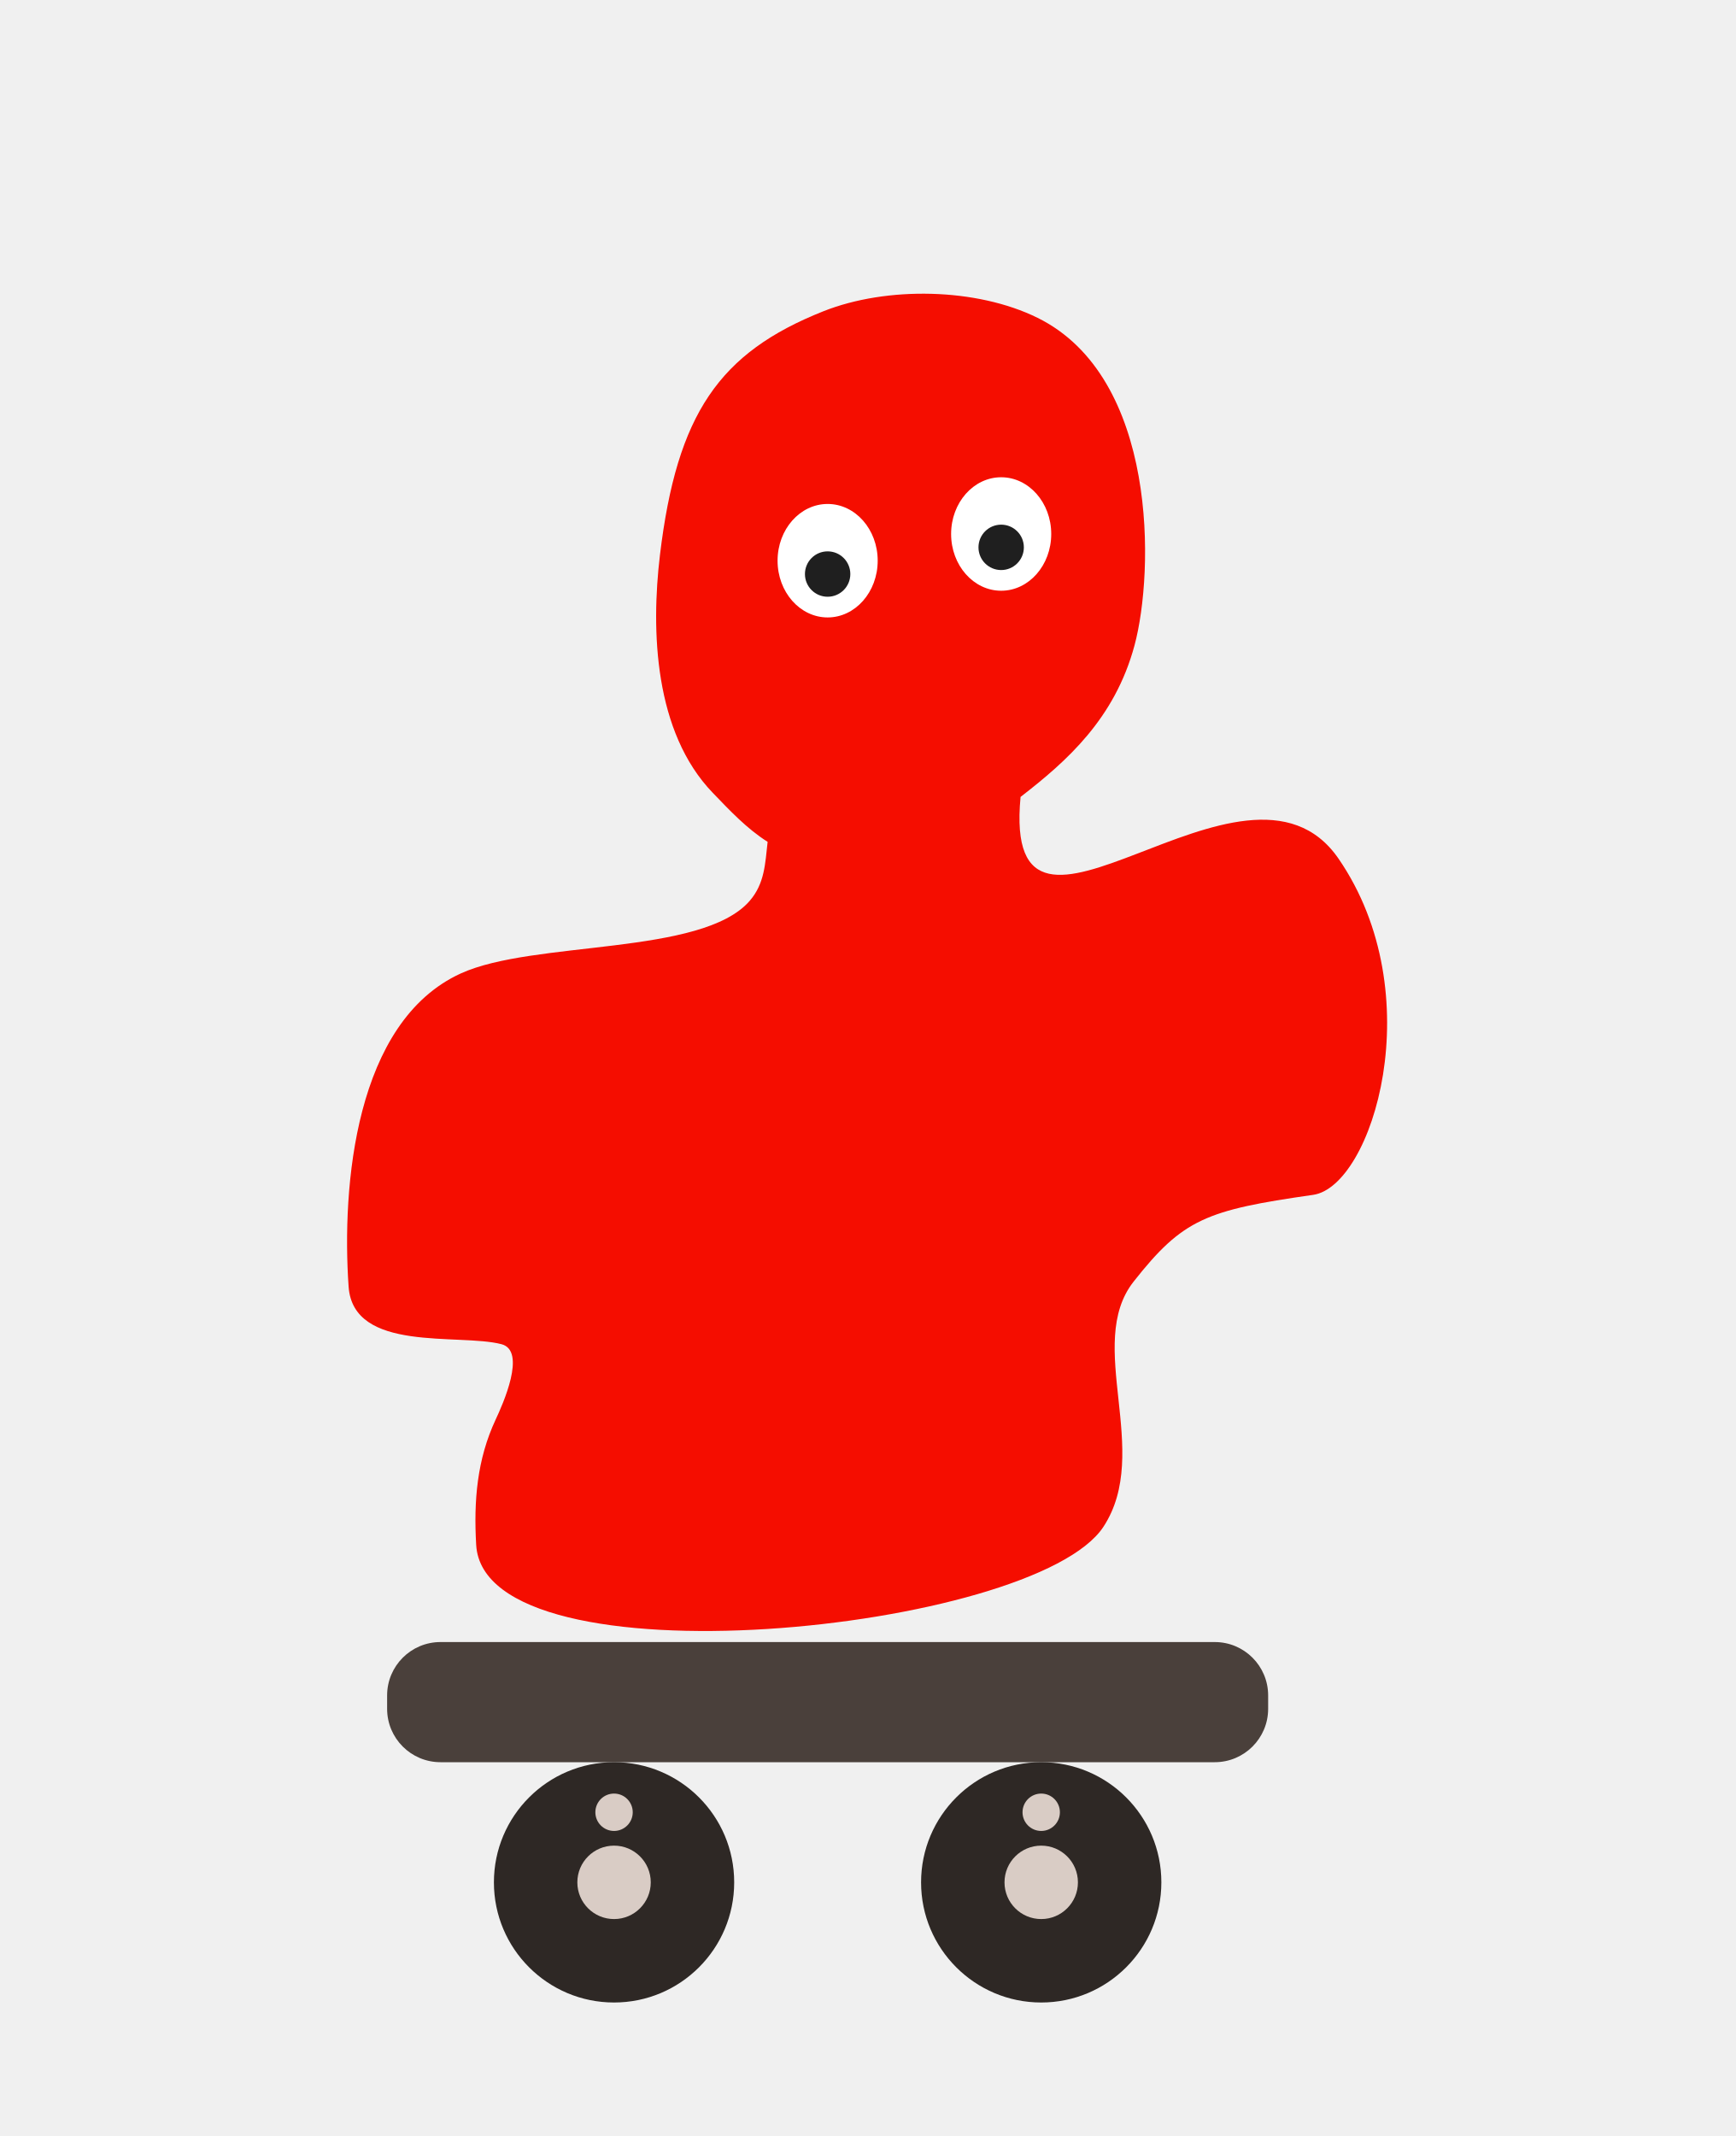
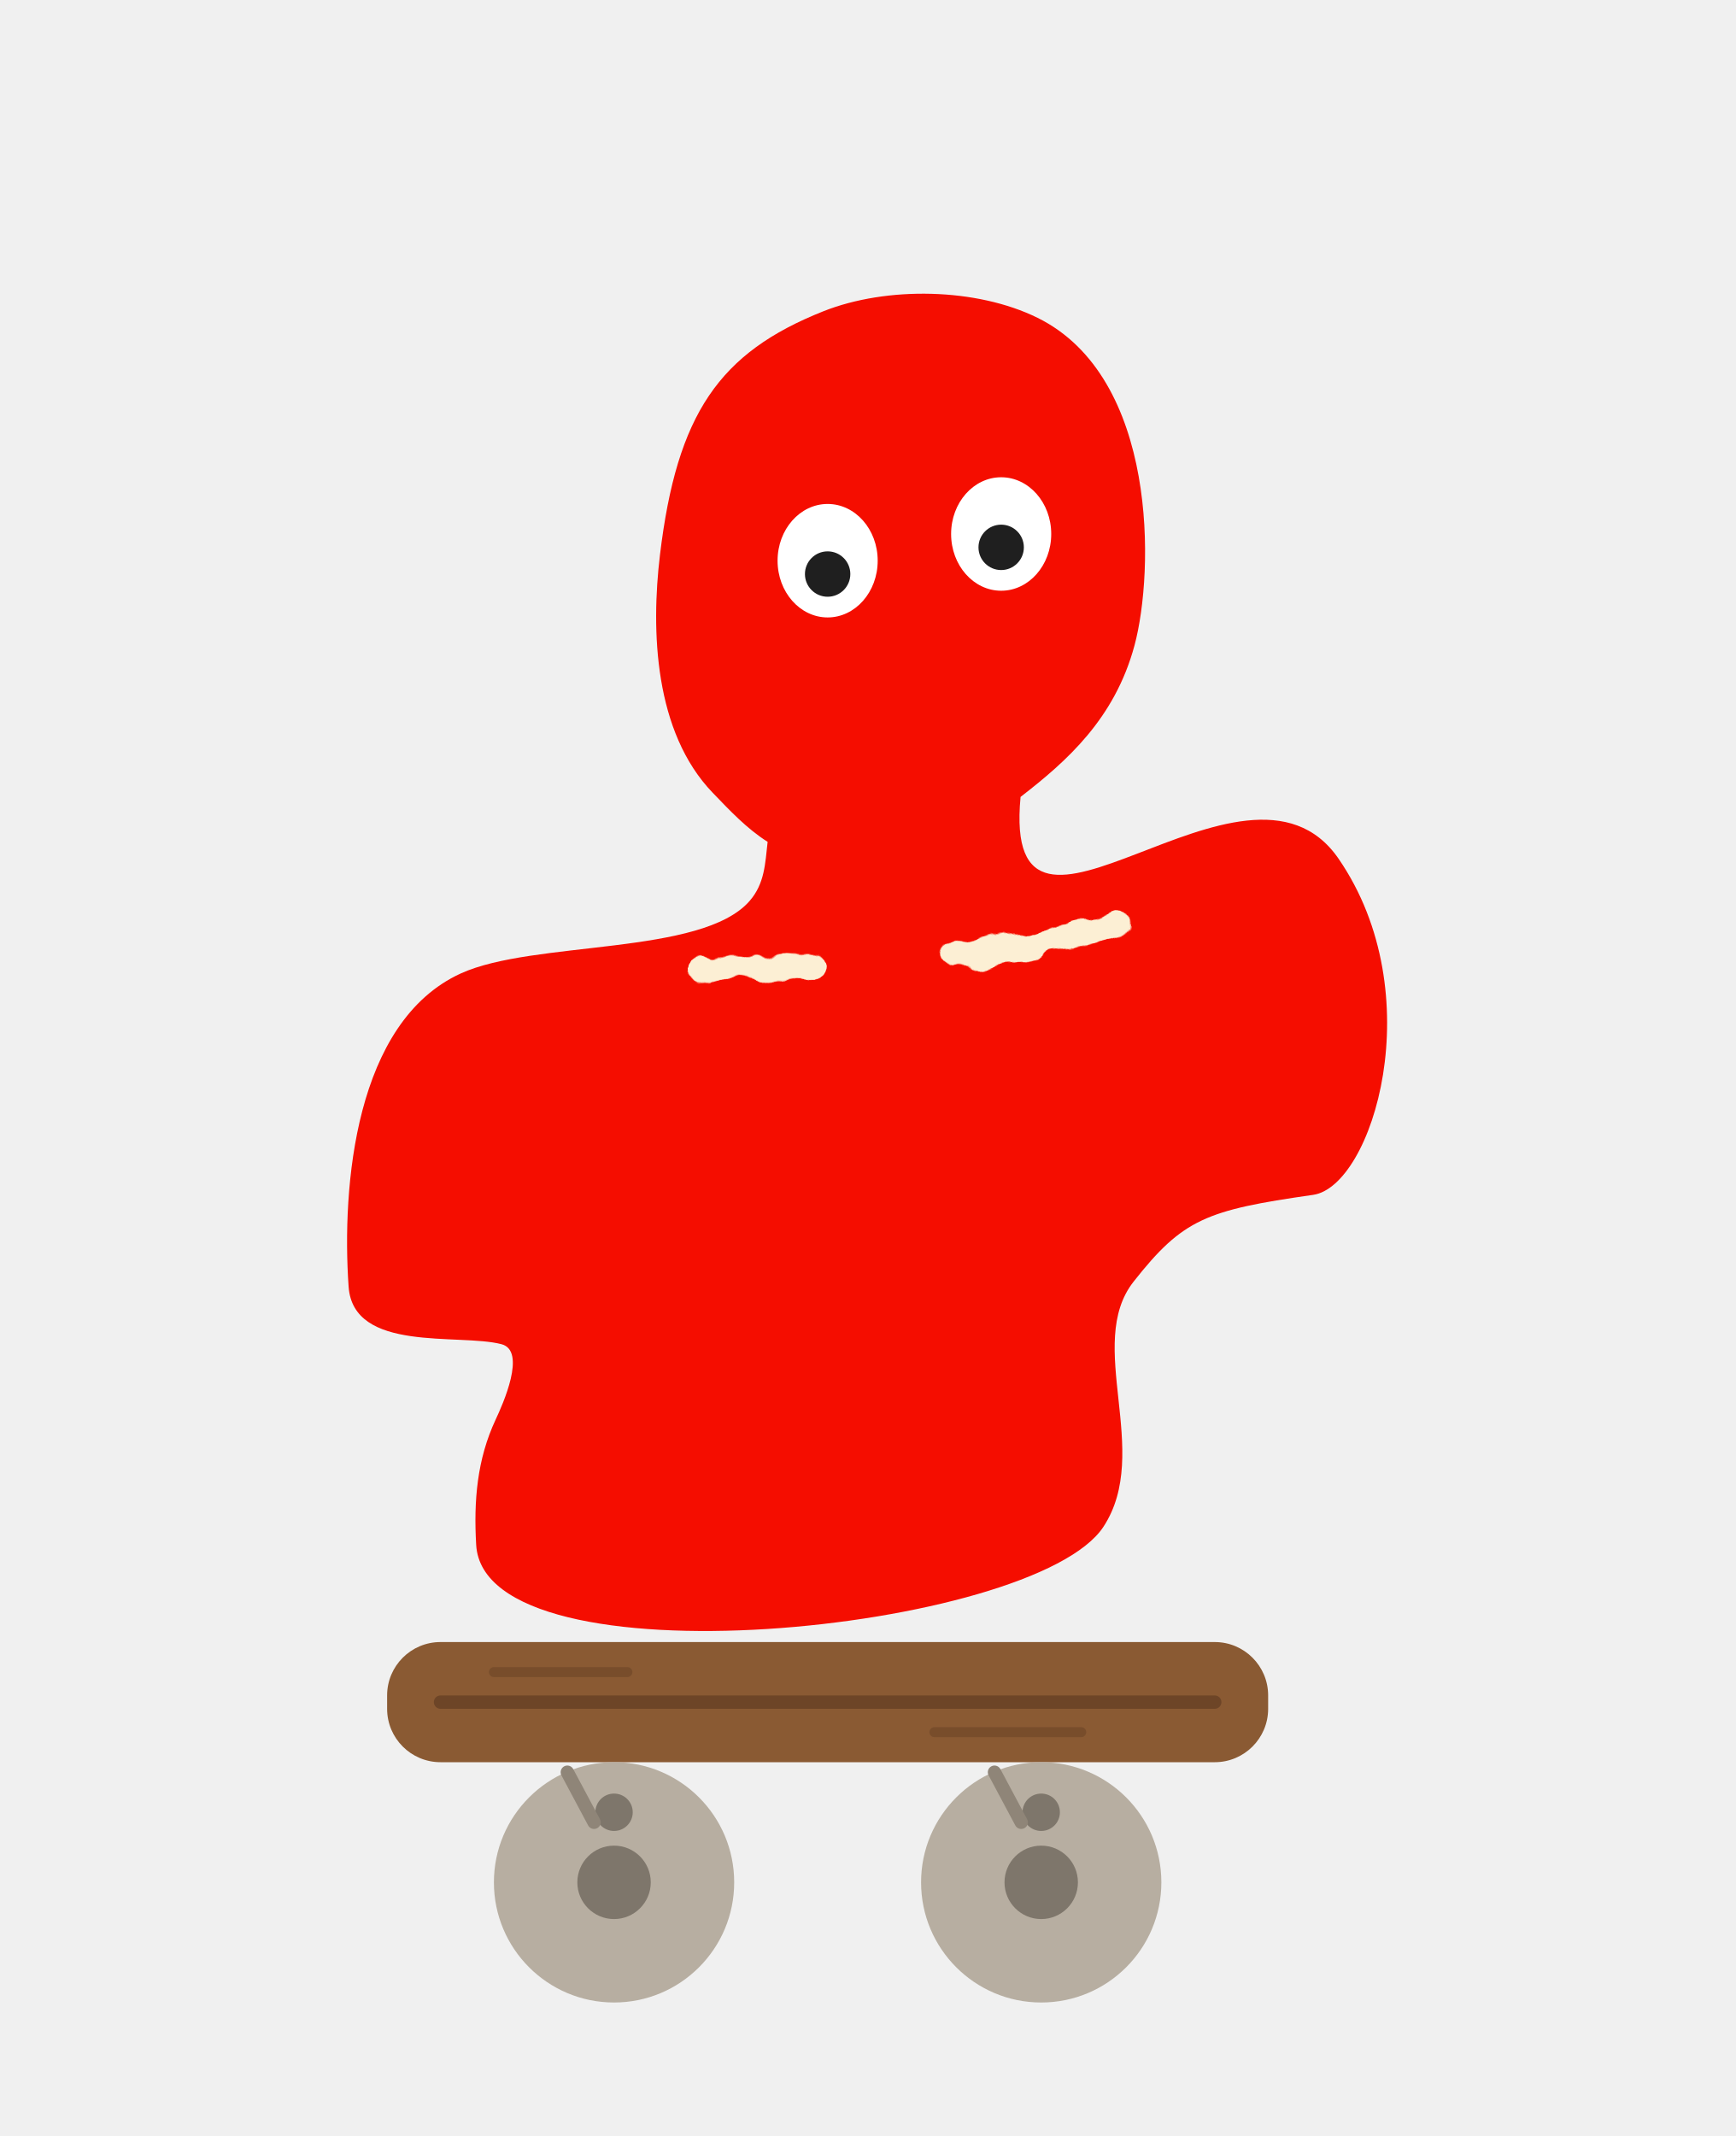
<svg xmlns="http://www.w3.org/2000/svg" width="260" height="320" viewBox="0 0 260 320" fill="none">
  <style>
    .face { animation: blink 4.6s infinite; transform-box: fill-box; transform-origin: center; }
    @keyframes blink {
      0%, 95%, 100% { transform: scaleY(1); }
      97% { transform: scaleY(0.08); }
    }
  </style>
-   <rect x="58" y="246" width="132" height="18" rx="8" fill="#4A403B" />
+   <rect x="58" y="246" width="132" height="18" rx="8" fill="#8A5A33" />
+   <path d="M66 255H182" stroke="#6D4527" stroke-width="2" stroke-linecap="round" />
+   <path d="M74 250.5H94" stroke="#6D4527" stroke-width="1.5" stroke-linecap="round" opacity="0.6" />
+   <path d="M140 259.5H162" stroke="#6D4527" stroke-width="1.5" stroke-linecap="round" opacity="0.6" />
  <g transform="translate(92,282)">
    <g data-joint="wheelL">
-       <circle r="18" fill="#2E2825" />
-       <circle r="5.5" fill="#D9CCC5" />
-       <circle cy="-10.5" r="2.8" fill="#D9CCC5" />
+       <circle r="18" fill="#B7AEA1" />
+       <circle r="5.5" fill="#7E766B" />
+       <circle cy="-10.5" r="2.8" fill="#7E766B" />
+       <path d="M-7 -16.5L-3 -9" stroke="#8F8578" stroke-width="2" stroke-linecap="round" fill="none" />
    </g>
  </g>
  <g transform="translate(156,282)">
    <g data-joint="wheelR">
-       <circle r="18" fill="#2E2825" />
-       <circle r="5.5" fill="#D9CCC5" />
-       <circle cy="-10.5" r="2.8" fill="#D9CCC5" />
+       <circle r="18" fill="#B7AEA1" />
+       <circle r="5.5" fill="#7E766B" />
+       <circle cy="-10.5" r="2.8" fill="#7E766B" />
+       <path d="M-7 -16.5L-3 -9" stroke="#8F8578" stroke-width="2" stroke-linecap="round" fill="none" />
    </g>
  </g>
  <g data-joint="body">
    <g transform="translate(52,44)">
      <path d="M103.454 3.614C121.524 12.531 120.94 41.683 117.978 52.687C115.015 63.69 107.821 70.039 100.906 75.388C97.993 106.013 134.582 64.329 148.548 84.643C162.514 104.957 153.627 133.736 144.739 135.005C128.703 137.296 125.232 138.624 117.845 148.001C110.459 157.379 120.69 173.484 113.322 184.73C102.996 200.492 20.587 208.896 19.344 187.446C18.962 180.851 19.465 174.645 22.268 168.655C23.315 166.417 26.945 158.371 23.14 157.379C16.751 155.714 0.918 158.702 0.229 148.748C-0.812 133.703 1.183 109.089 17.026 101.84C27.934 96.849 53.146 99.211 60.312 90.972C62.586 88.357 62.641 85.337 63.01 82.121C59.886 80.142 57.335 77.417 54.786 74.771C46.024 65.673 45.514 50.507 46.878 39.144C49.417 17.983 55.77 8.839 71.331 2.644C80.874 -1.156 94.34 -0.884 103.454 3.614Z" fill="#F50D00" />
+       <g stroke="#FCEFD4" stroke-width="4" stroke-linecap="round" fill="none">
+         <path filter="url(#scratch-a)" d="M53.159 101.047H70.406" />
+         <path filter="url(#scratch-b)" d="M90.972 99.26C93.701 99.26 100.389 98.331 103.73 97.234C107.668 96.535 110.678 96.125 112.147 95.696C112.879 95.451 113.582 95.15 115.319 94.584" />
+       </g>
    </g>
    <g class="face">
      <ellipse cx="124" cy="84" rx="7.5" ry="8.5" fill="#FFFFFF" />
      <ellipse cx="150" cy="80" rx="7.5" ry="8.5" fill="#FFFFFF" />
      <g data-joint="pupils">
        <circle cx="124" cy="86" r="3.4" fill="#1F1F1F" />
        <circle cx="150" cy="82" r="3.4" fill="#1F1F1F" />
      </g>
      <g transform="translate(137,103)">
        <g data-joint="mouth" transform="scale(0)">
          <ellipse rx="5.5" ry="6.5" fill="#1F1F1F" />
        </g>
      </g>
    </g>
  </g>
+   <defs>
+     <filter id="scratch-a" x="49.552" y="97.44" width="24.461" height="7.214" filterUnits="userSpaceOnUse" color-interpolation-filters="sRGB">
+       <feTurbulence type="fractalNoise" baseFrequency="0.17 0.17" numOctaves="3" seed="1005" />
+       <feDisplacementMap in="SourceGraphic" scale="3.214" xChannelSelector="R" yChannelSelector="G" />
+     </filter>
+     <filter id="scratch-b" x="87.365" y="90.977" width="31.562" height="11.89" filterUnits="userSpaceOnUse" color-interpolation-filters="sRGB">
+       <feTurbulence type="fractalNoise" baseFrequency="0.17 0.17" numOctaves="3" seed="1005" />
+       <feDisplacementMap in="SourceGraphic" scale="3.214" xChannelSelector="R" yChannelSelector="G" />
+     </filter>
+   </defs>
</svg>
